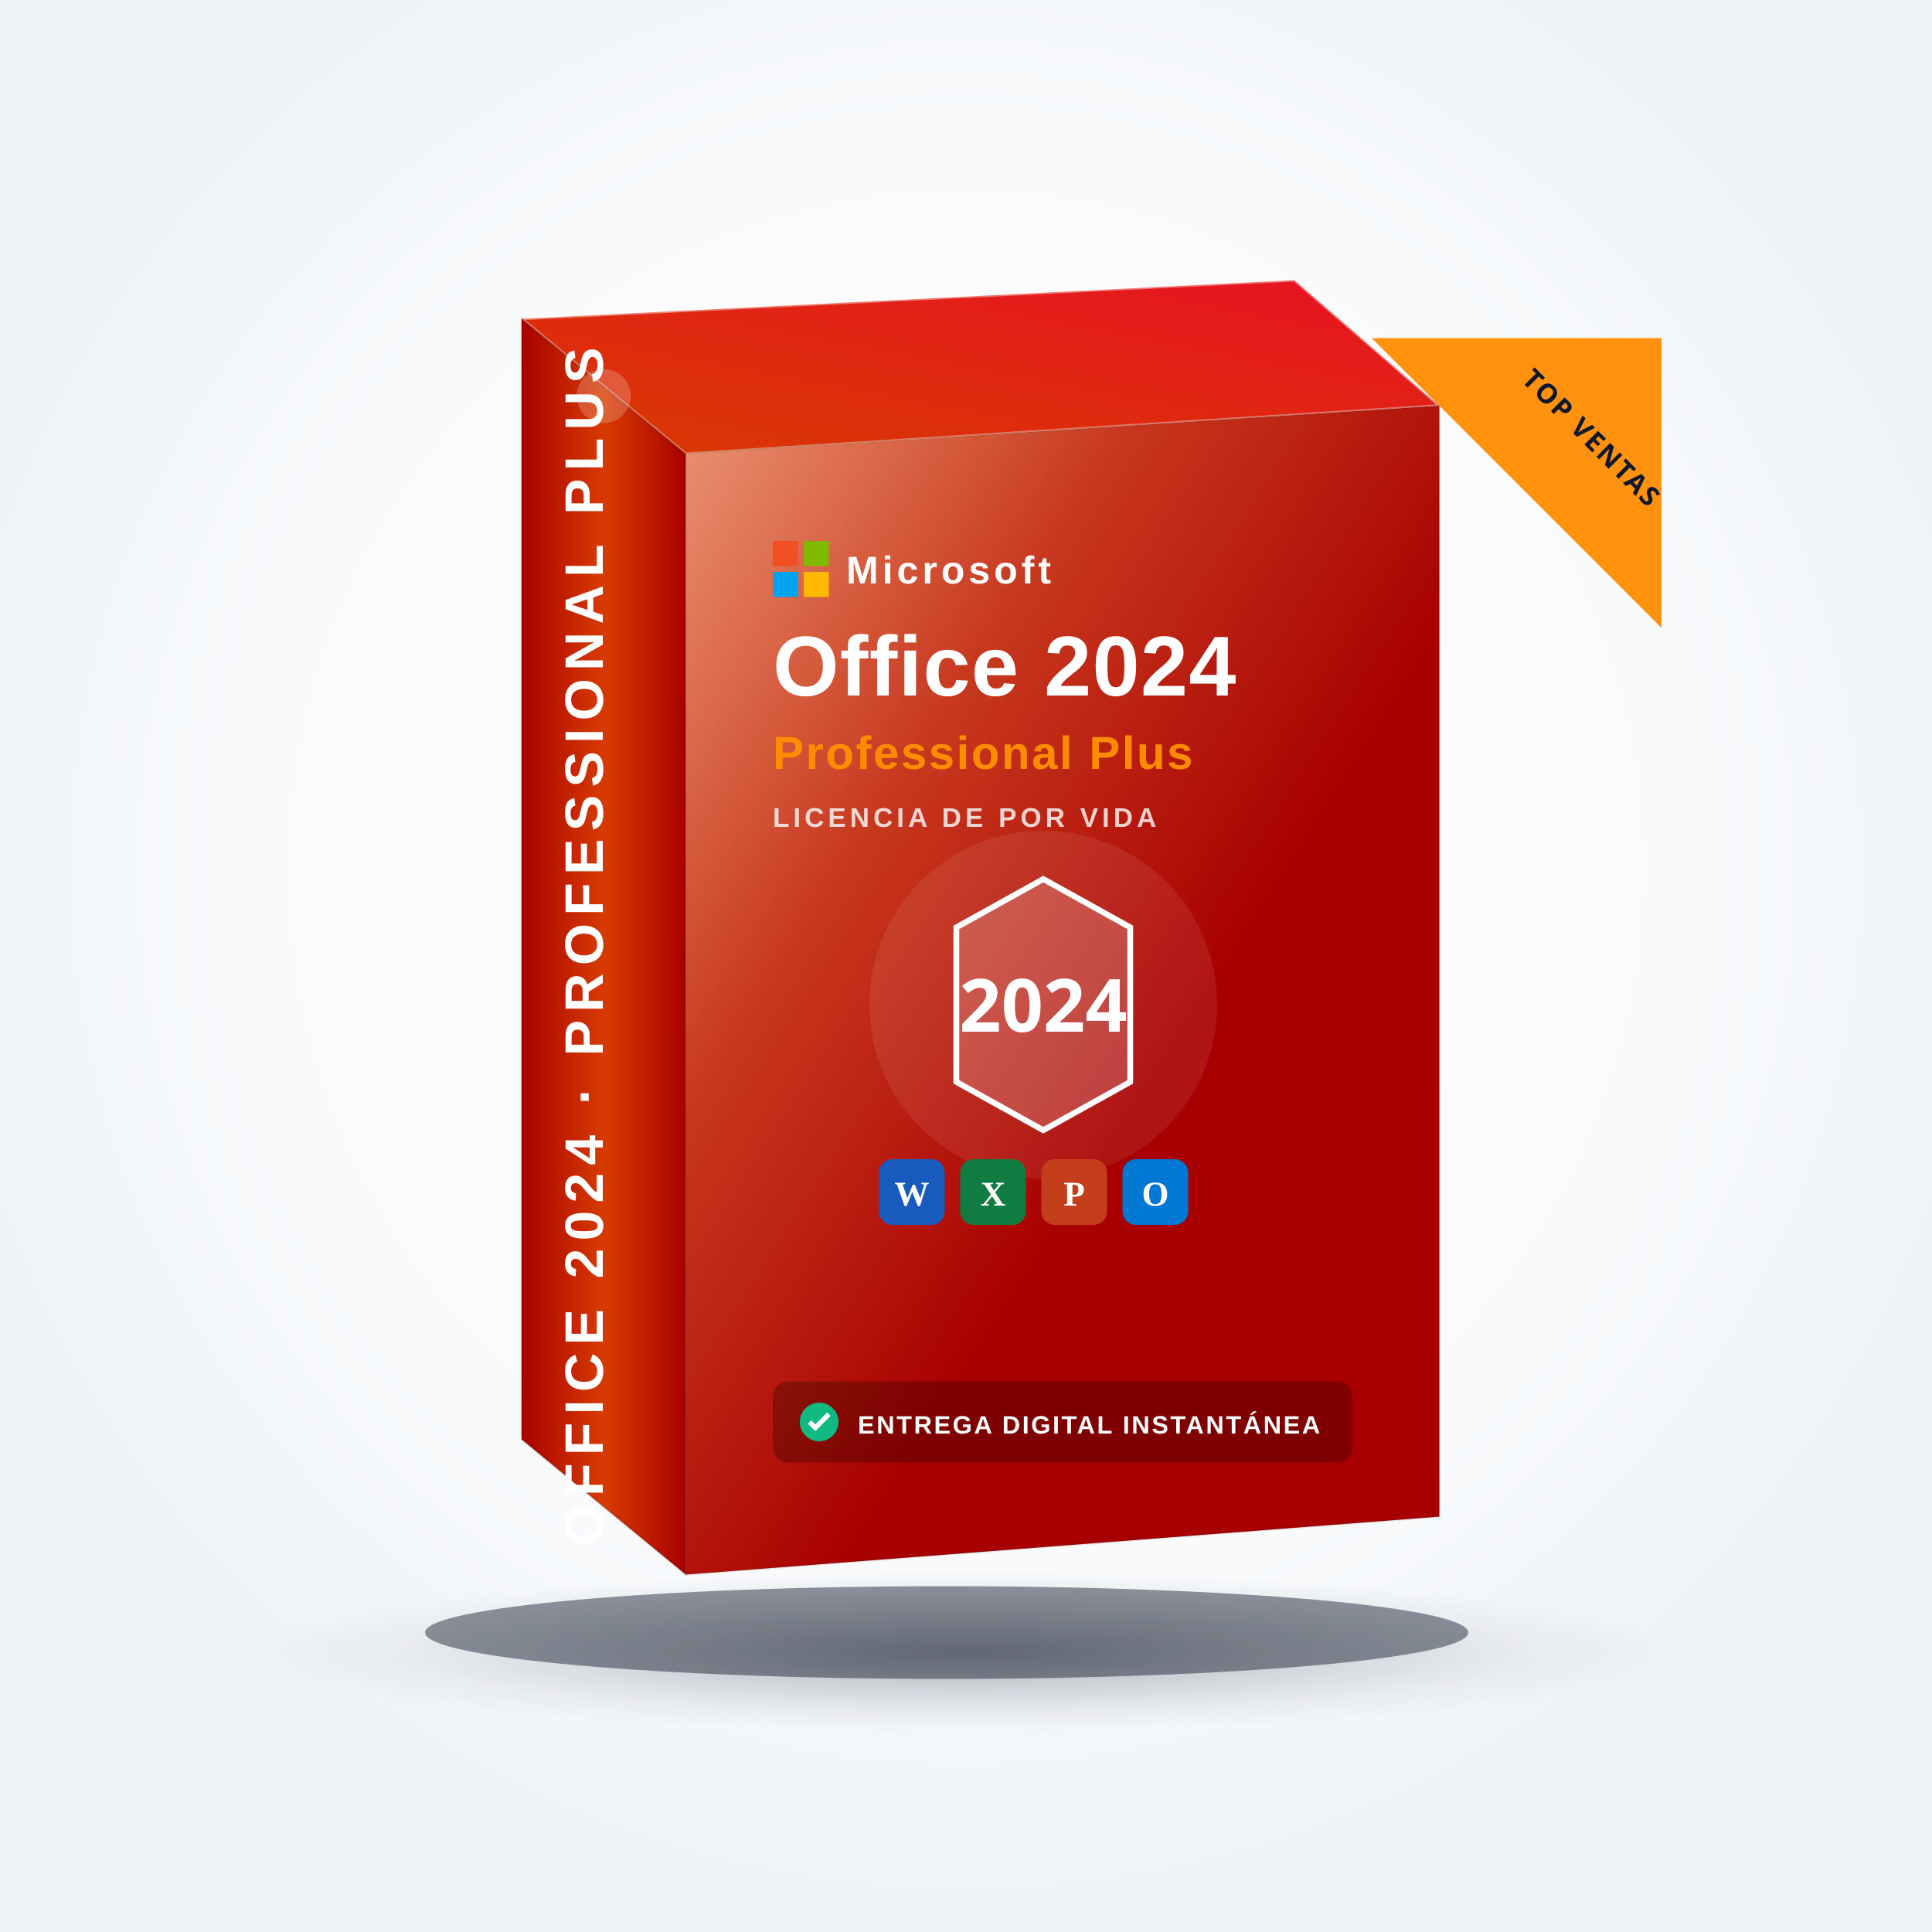
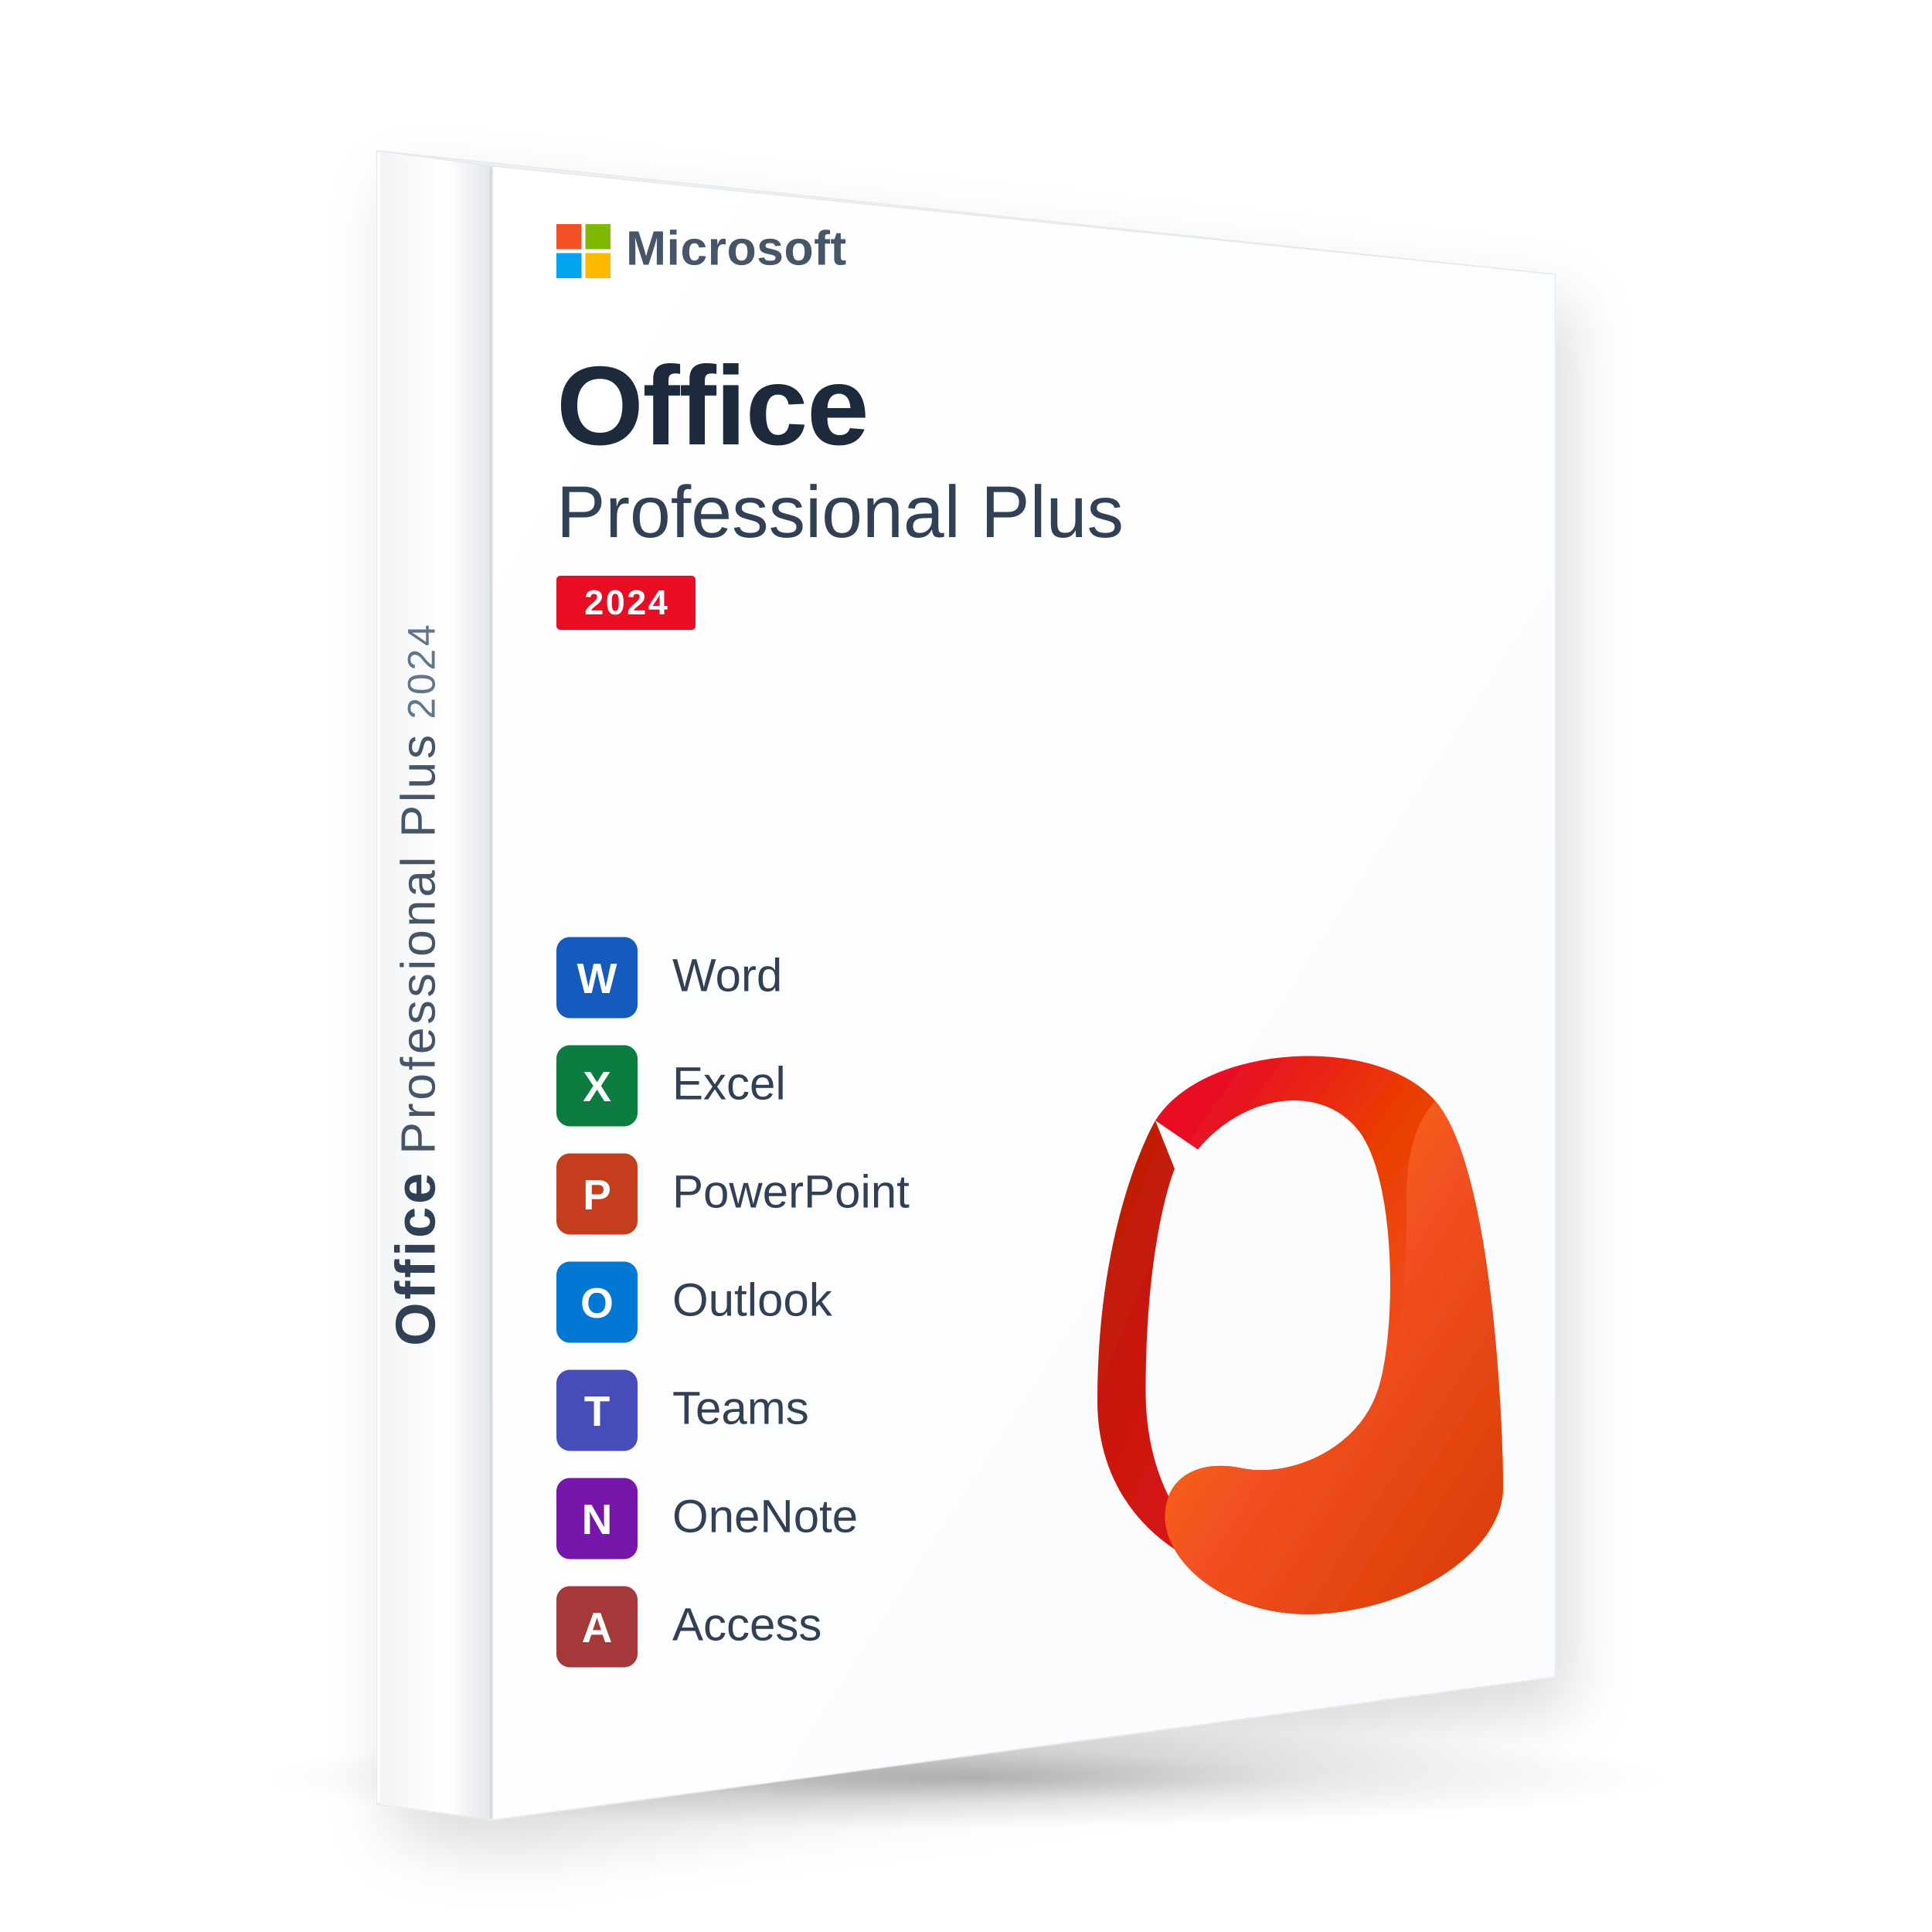
<svg xmlns="http://www.w3.org/2000/svg" width="1000" height="1000" viewBox="0 0 1000 1000" fill="none">
  <defs>
-     <radialGradient id="bgGlow" cx="50%" cy="45%" r="55%">
-       <stop offset="0%" stop-color="#ffffff" />
-       <stop offset="70%" stop-color="#f8fafc" />
-       <stop offset="100%" stop-color="#eef2f6" />
+     <rect id="canvasBg" width="1000" height="1000" fill="#ffffff" />
+     <radialGradient id="groundShadow" cx="50%" cy="50%" r="50%">
+       <stop offset="0%" stop-color="rgba(0, 0, 0, 0.25)" />
+       <stop offset="50%" stop-color="rgba(0, 0, 0, 0.08)" />
+       <stop offset="100%" stop-color="rgba(0, 0, 0, 0)" />
    </radialGradient>
-     <radialGradient id="floorShadow" cx="50%" cy="50%" r="50%">
-       <stop offset="0%" stop-color="rgba(15, 23, 42, 0.35)" />
-       <stop offset="40%" stop-color="rgba(15, 23, 42, 0.18)" />
-       <stop offset="80%" stop-color="rgba(15, 23, 42, 0.04)" />
-       <stop offset="100%" stop-color="rgba(15, 23, 42, 0)" />
-     </radialGradient>
-     <linearGradient id="frontGrad" x1="0%" y1="0%" x2="100%" y2="100%">
-       <stop offset="0%" stop-color="#D83B01" />
-       <stop offset="60%" stop-color="#A80000" />
-       <stop offset="100%" stop-color="#A80000" />
+     <filter id="boxDropShadow" x="-20%" y="-20%" width="140%" height="140%">
+       <feDropShadow dx="8" dy="16" stdDeviation="16" flood-color="#000000" flood-opacity="0.14" />
+     </filter>
+     <linearGradient id="topCapGrad" x1="0%" y1="100%" x2="100%" y2="0%">
+       <stop offset="0%" stop-color="#e2e5e8" />
+       <stop offset="100%" stop-color="#f8fafc" />
    </linearGradient>
    <linearGradient id="spineGrad" x1="0%" y1="0%" x2="100%" y2="0%">
-       <stop offset="0%" stop-color="#A80000" />
-       <stop offset="50%" stop-color="#D83B01" />
-       <stop offset="100%" stop-color="#A80000" />
+       <stop offset="0%" stop-color="#f1f3f5" />
+       <stop offset="60%" stop-color="#ffffff" />
+       <stop offset="100%" stop-color="#e2e5e8" />
    </linearGradient>
-     <linearGradient id="topGrad" x1="0%" y1="100%" x2="100%" y2="0%">
-       <stop offset="0%" stop-color="#D83B01" />
+     <linearGradient id="frontGloss" x1="0%" y1="0%" x2="100%" y2="100%">
+       <stop offset="0%" stop-color="#ffffff" />
+       <stop offset="100%" stop-color="#fafbfd" />
+     </linearGradient>
+     <linearGradient id="ribbonMain" x1="15%" y1="10%" x2="85%" y2="90%">
+       <stop offset="0%" stop-color="#E81123" />
+       <stop offset="35%" stop-color="#EA3E00" />
+       <stop offset="70%" stop-color="#F25022" />
+       <stop offset="100%" stop-color="#FF7800" />
+     </linearGradient>
+     <linearGradient id="ribbonFrontLight" x1="0%" y1="0%" x2="100%" y2="100%">
+       <stop offset="0%" stop-color="#FF8A00" />
+       <stop offset="50%" stop-color="#F25022" />
+       <stop offset="100%" stop-color="#D83B01" />
+     </linearGradient>
+     <linearGradient id="ribbonBottomDark" x1="0%" y1="0%" x2="100%" y2="100%">
+       <stop offset="0%" stop-color="#B81D00" />
      <stop offset="100%" stop-color="#E81123" />
    </linearGradient>
-     <linearGradient id="frontGloss" x1="0%" y1="0%" x2="100%" y2="100%">
-       <stop offset="0%" stop-color="rgba(255,255,255,0.45)" />
-       <stop offset="30%" stop-color="rgba(255,255,255,0.12)" />
-       <stop offset="60%" stop-color="rgba(255,255,255,0)" />
-     </linearGradient>
-     <filter id="softGlow" x="-20%" y="-20%" width="140%" height="140%">
-       <feGaussianBlur stdDeviation="16" result="blur" />
-       <feComposite in="SourceGraphic" in2="blur" operator="over" />
-     </filter>
  </defs>
-   <rect width="1000" height="1000" fill="url(#bgGlow)" />
-   <ellipse cx="500" cy="855" rx="360" ry="42" fill="url(#floorShadow)" />
-   <ellipse cx="490" cy="845" rx="270" ry="24" fill="rgba(15, 23, 42, 0.45)" />
-   <polygon points="270,165 670,145 745,210 355,235" fill="url(#topGrad)" stroke="rgba(255,255,255,0.4)" stroke-width="1.5" />
-   <polygon points="270,165 355,235 355,815 270,745" fill="url(#spineGrad)" stroke="rgba(0,0,0,0.15)" stroke-width="1" />
-   <polygon points="355,235 745,210 745,785 355,815" fill="url(#frontGrad)" stroke="rgba(0,0,0,0.1)" stroke-width="1" />
-   <polygon points="355,235 745,210 745,785 355,815" fill="url(#frontGloss)" />
-   <g transform="translate(312, 490) rotate(-90)">
-     <text x="0" y="0" text-anchor="middle" font-family="'Segoe UI', 'Plus Jakarta Sans', Arial, sans-serif" font-weight="700" font-size="28" fill="#ffffff" letter-spacing="4">
-       OFFICE 2024 · PROFESSIONAL PLUS
-     </text>
-   </g>
-   <circle cx="312.5" cy="205" r="14" fill="rgba(255,255,255,0.2)" />
-   <g transform="translate(400, 280)">
-     <rect x="0" y="0" width="13" height="13" fill="#F25022" />
-     <rect x="16" y="0" width="13" height="13" fill="#7FBA00" />
-     <rect x="0" y="16" width="13" height="13" fill="#00A4EF" />
-     <rect x="16" y="16" width="13" height="13" fill="#FFB900" />
-     <text x="38" y="22" font-family="'Segoe UI', 'Plus Jakarta Sans', Arial, sans-serif" font-size="20" font-weight="600" fill="#ffffff" letter-spacing="2">Microsoft</text>
-   </g>
-   <g transform="translate(400, 360)">
-     <text x="0" y="0" font-family="'Segoe UI', 'Plus Jakarta Sans', Arial, sans-serif" font-size="44" font-weight="800" fill="#ffffff" letter-spacing="0.5">
-       Office 2024
-     </text>
-     <text x="0" y="38" font-family="'Segoe UI', 'Plus Jakarta Sans', Arial, sans-serif" font-size="24" font-weight="600" fill="#FF8C00" letter-spacing="1">
-       Professional Plus
-     </text>
-     <text x="0" y="68" font-family="'Segoe UI', 'Plus Jakarta Sans', Arial, sans-serif" font-size="14" font-weight="700" fill="rgba(255,255,255,0.8)" letter-spacing="2">
-       LICENCIA DE POR VIDA
-     </text>
-   </g>
-   <g transform="translate(540, 520)">
-     <circle cx="0" cy="0" r="90" fill="rgba(255,255,255,0.08)" />
-     <path d="M-45,-40 L0,-65 L45,-40 L45,40 L0,65 L-45,40 Z" fill="rgba(255,255,255,0.18)" stroke="#ffffff" stroke-width="3" />
-     <text x="0" y="14" text-anchor="middle" font-family="'Segoe UI', sans-serif" font-size="38" font-weight="900" fill="#ffffff">2024</text>
-     <g transform="translate(-85, 80)">
-       <rect x="0" y="0" width="34" height="34" rx="7" fill="#185ABD" />
-       <text x="17" y="24" text-anchor="middle" font-size="18" font-weight="bold" fill="#fff">W</text>
-       <rect x="42" y="0" width="34" height="34" rx="7" fill="#107C41" />
-       <text x="59" y="24" text-anchor="middle" font-size="18" font-weight="bold" fill="#fff">X</text>
-       <rect x="84" y="0" width="34" height="34" rx="7" fill="#C43E1C" />
-       <text x="101" y="24" text-anchor="middle" font-size="18" font-weight="bold" fill="#fff">P</text>
-       <rect x="126" y="0" width="34" height="34" rx="7" fill="#0078D4" />
-       <text x="143" y="24" text-anchor="middle" font-size="18" font-weight="bold" fill="#fff">O</text>
+   <rect width="1000" height="1000" fill="#ffffff" />
+   <ellipse cx="500" cy="920" rx="360" ry="26" fill="url(#groundShadow)" />
+   <g filter="url(#boxDropShadow)">
+     <polygon points="195,78 805,142 805,144 255,86" fill="url(#topCapGrad)" stroke="#e2e8f0" stroke-width="0.5" />
+     <polygon points="195,78 255,86 255,942 195,934" fill="url(#spineGrad)" stroke="#e2e8f0" stroke-width="0.5" />
+     <line x1="196" y1="79" x2="196" y2="933" stroke="#ffffff" stroke-width="1.5" />
+     <line x1="254" y1="87" x2="254" y2="941" stroke="#cbd5e1" stroke-width="0.8" />
+     <g transform="translate(225, 510) rotate(-90)">
+       <text x="0" y="0" text-anchor="middle" font-family="'Segoe UI', -apple-system, BlinkMacSystemFont, Arial, sans-serif" font-weight="600" font-size="29" fill="#334155" letter-spacing="1.5">
+         Office <tspan font-weight="400" font-size="25" fill="#475569">Professional Plus</tspan>
+         <tspan font-weight="400" font-size="20" fill="#64748b">2024</tspan>
+       </text>
+     </g>
+     <polygon points="255,86 805,142 805,868 255,942" fill="url(#frontGloss)" stroke="#e2e8f0" stroke-width="0.5" />
+     <g transform="translate(288, 116)">
+       <rect x="0" y="0" width="13" height="13" fill="#F25022" />
+       <rect x="15" y="0" width="13" height="13" fill="#7FBA00" />
+       <rect x="0" y="15" width="13" height="13" fill="#00A4EF" />
+       <rect x="15" y="15" width="13" height="13" fill="#FFB900" />
+       <text x="36" y="21" font-family="'Segoe UI', -apple-system, BlinkMacSystemFont, 'Segoe UI', Arial, sans-serif" font-weight="600" font-size="25" fill="#475569" letter-spacing="0.2">
+         Microsoft
+       </text>
+     </g>
+     <g transform="translate(288, 230)">
+       <text x="0" y="0" font-family="'Segoe UI', -apple-system, BlinkMacSystemFont, Arial, sans-serif" font-weight="700" font-size="58" fill="#1e293b" letter-spacing="-0.5">
+         Office
+       </text>
+       <text x="0" y="48" font-family="'Segoe UI', -apple-system, BlinkMacSystemFont, Arial, sans-serif" font-weight="500" font-size="38" fill="#334155">
+         Professional Plus
+       </text>
+       <g transform="translate(0, 68)">
+         <rect x="0" y="0" width="72" height="28" rx="2" fill="#E81123" />
+         <text x="36" y="20" font-family="'Segoe UI', Arial, sans-serif" font-weight="800" font-size="18" fill="#ffffff" text-anchor="middle" letter-spacing="1">
+           2024
+         </text>
+       </g>
+     </g>
+     <g transform="translate(288, 485)">
+       <g transform="translate(0, 0)">
+         <rect x="0" y="0" width="42" height="42" rx="7" fill="#185ABD" />
+         <text x="21" y="29" text-anchor="middle" font-family="'Segoe UI', Arial, sans-serif" font-weight="bold" font-size="22" fill="#ffffff">W</text>
+         <text x="60" y="28" font-family="'Segoe UI', Arial, sans-serif" font-weight="500" font-size="24" fill="#334155">Word</text>
+       </g>
+       <g transform="translate(0, 56)">
+         <rect x="0" y="0" width="42" height="42" rx="7" fill="#107C41" />
+         <text x="21" y="29" text-anchor="middle" font-family="'Segoe UI', Arial, sans-serif" font-weight="bold" font-size="22" fill="#ffffff">X</text>
+         <text x="60" y="28" font-family="'Segoe UI', Arial, sans-serif" font-weight="500" font-size="24" fill="#334155">Excel</text>
+       </g>
+       <g transform="translate(0, 112)">
+         <rect x="0" y="0" width="42" height="42" rx="7" fill="#C43E1C" />
+         <text x="21" y="29" text-anchor="middle" font-family="'Segoe UI', Arial, sans-serif" font-weight="bold" font-size="22" fill="#ffffff">P</text>
+         <text x="60" y="28" font-family="'Segoe UI', Arial, sans-serif" font-weight="500" font-size="24" fill="#334155">PowerPoint</text>
+       </g>
+       <g transform="translate(0, 168)">
+         <rect x="0" y="0" width="42" height="42" rx="7" fill="#0078D4" />
+         <text x="21" y="29" text-anchor="middle" font-family="'Segoe UI', Arial, sans-serif" font-weight="bold" font-size="22" fill="#ffffff">O</text>
+         <text x="60" y="28" font-family="'Segoe UI', Arial, sans-serif" font-weight="500" font-size="24" fill="#334155">Outlook</text>
+       </g>
+       <g transform="translate(0, 224)">
+         <rect x="0" y="0" width="42" height="42" rx="7" fill="#464EB8" />
+         <text x="21" y="29" text-anchor="middle" font-family="'Segoe UI', Arial, sans-serif" font-weight="bold" font-size="22" fill="#ffffff">T</text>
+         <text x="60" y="28" font-family="'Segoe UI', Arial, sans-serif" font-weight="500" font-size="24" fill="#334155">Teams</text>
+       </g>
+       <g transform="translate(0, 280)">
+         <rect x="0" y="0" width="42" height="42" rx="7" fill="#7719AA" />
+         <text x="21" y="29" text-anchor="middle" font-family="'Segoe UI', Arial, sans-serif" font-weight="bold" font-size="22" fill="#ffffff">N</text>
+         <text x="60" y="28" font-family="'Segoe UI', Arial, sans-serif" font-weight="500" font-size="24" fill="#334155">OneNote</text>
+       </g>
+       <g transform="translate(0, 336)">
+         <rect x="0" y="0" width="42" height="42" rx="7" fill="#A4373A" />
+         <text x="21" y="29" text-anchor="middle" font-family="'Segoe UI', Arial, sans-serif" font-weight="bold" font-size="22" fill="#ffffff">A</text>
+         <text x="60" y="28" font-family="'Segoe UI', Arial, sans-serif" font-weight="500" font-size="24" fill="#334155">Access</text>
+       </g>
+     </g>
+     <g transform="translate(558, 515)">
+       <path d="M 40,65 C 65,25 155,20 185,55 C 215,90 220,225 220,255 C 220,285 180,315 130,320 C 80,325 45,295 45,270 C 45,250 62,240 85,245 C 110,250 145,235 155,205 C 165,175 165,95 145,70 C 125,45 85,52 62,80 Z" fill="url(#ribbonMain)" />
+       <path d="M 40,65 C 40,65 10,115 10,210 C 10,275 65,305 110,305 C 65,300 35,260 35,205 C 35,125 50,90 50,90 Z" fill="url(#ribbonBottomDark)" />
+       <path d="M 155,205 C 145,235 110,250 85,245 C 62,240 45,250 45,270 C 45,295 80,325 130,320 C 180,315 220,285 220,255 C 220,225 215,90 185,55 C 175,65 170,82 170,105 C 170,170 165,190 155,205 Z" fill="url(#ribbonFrontLight)" />
    </g>
  </g>
-   <g transform="translate(400, 715)">
-     <rect x="0" y="0" width="300" height="42" rx="8" fill="rgba(0,0,0,0.25)" />
-     <circle cx="24" cy="21" r="10" fill="#10B981" />
-     <path d="M19,21 L22,24 L29,17" stroke="#ffffff" stroke-width="2.5" fill="none" />
-     <text x="44" y="27" font-family="'Segoe UI', 'Plus Jakarta Sans', Arial, sans-serif" font-size="13" font-weight="700" fill="#ffffff" letter-spacing="1">
-       ENTREGA DIGITAL INSTANTÁNEA
-     </text>
-   </g>
-   <g transform="translate(710, 175)">
-     <polygon points="0,0 150,0 150,150" fill="#FF8C00" opacity="0.95" />
-     <text x="110" y="55" transform="rotate(45, 110, 55)" text-anchor="middle" font-family="'Segoe UI', sans-serif" font-size="14" font-weight="900" fill="#0f172a" letter-spacing="1">
-       TOP VENTAS
-     </text>
-   </g>
</svg>
